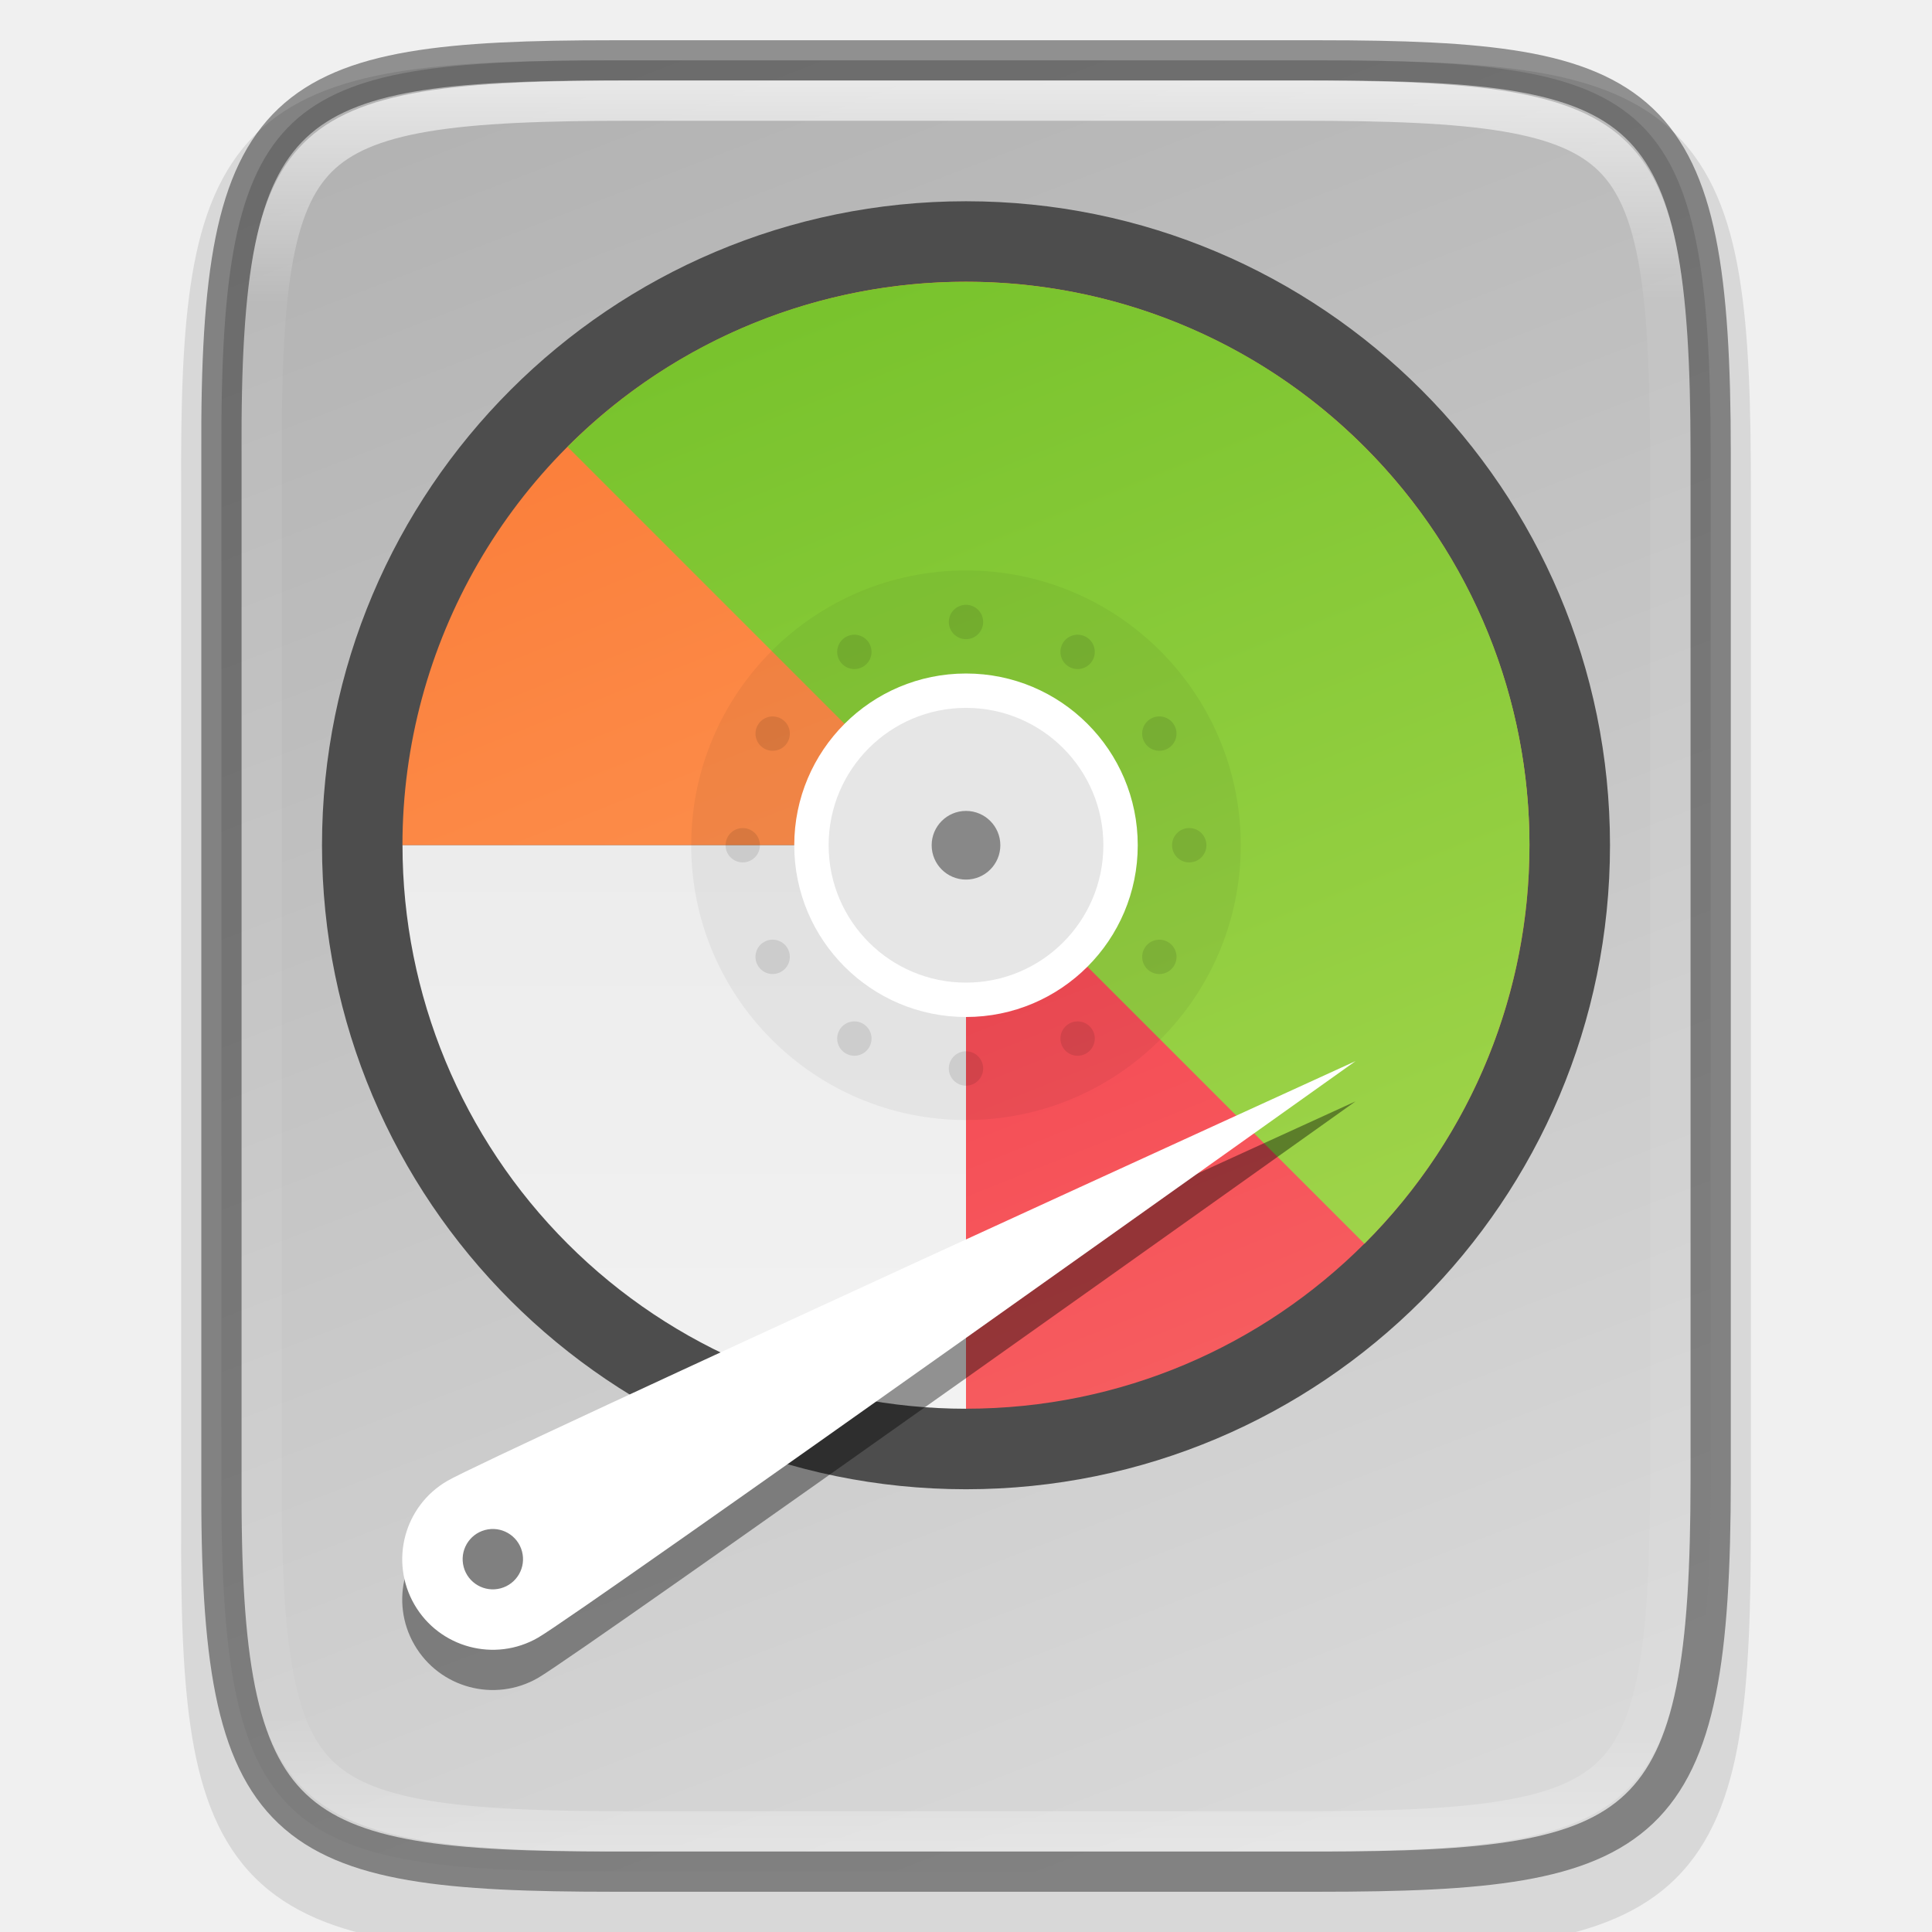
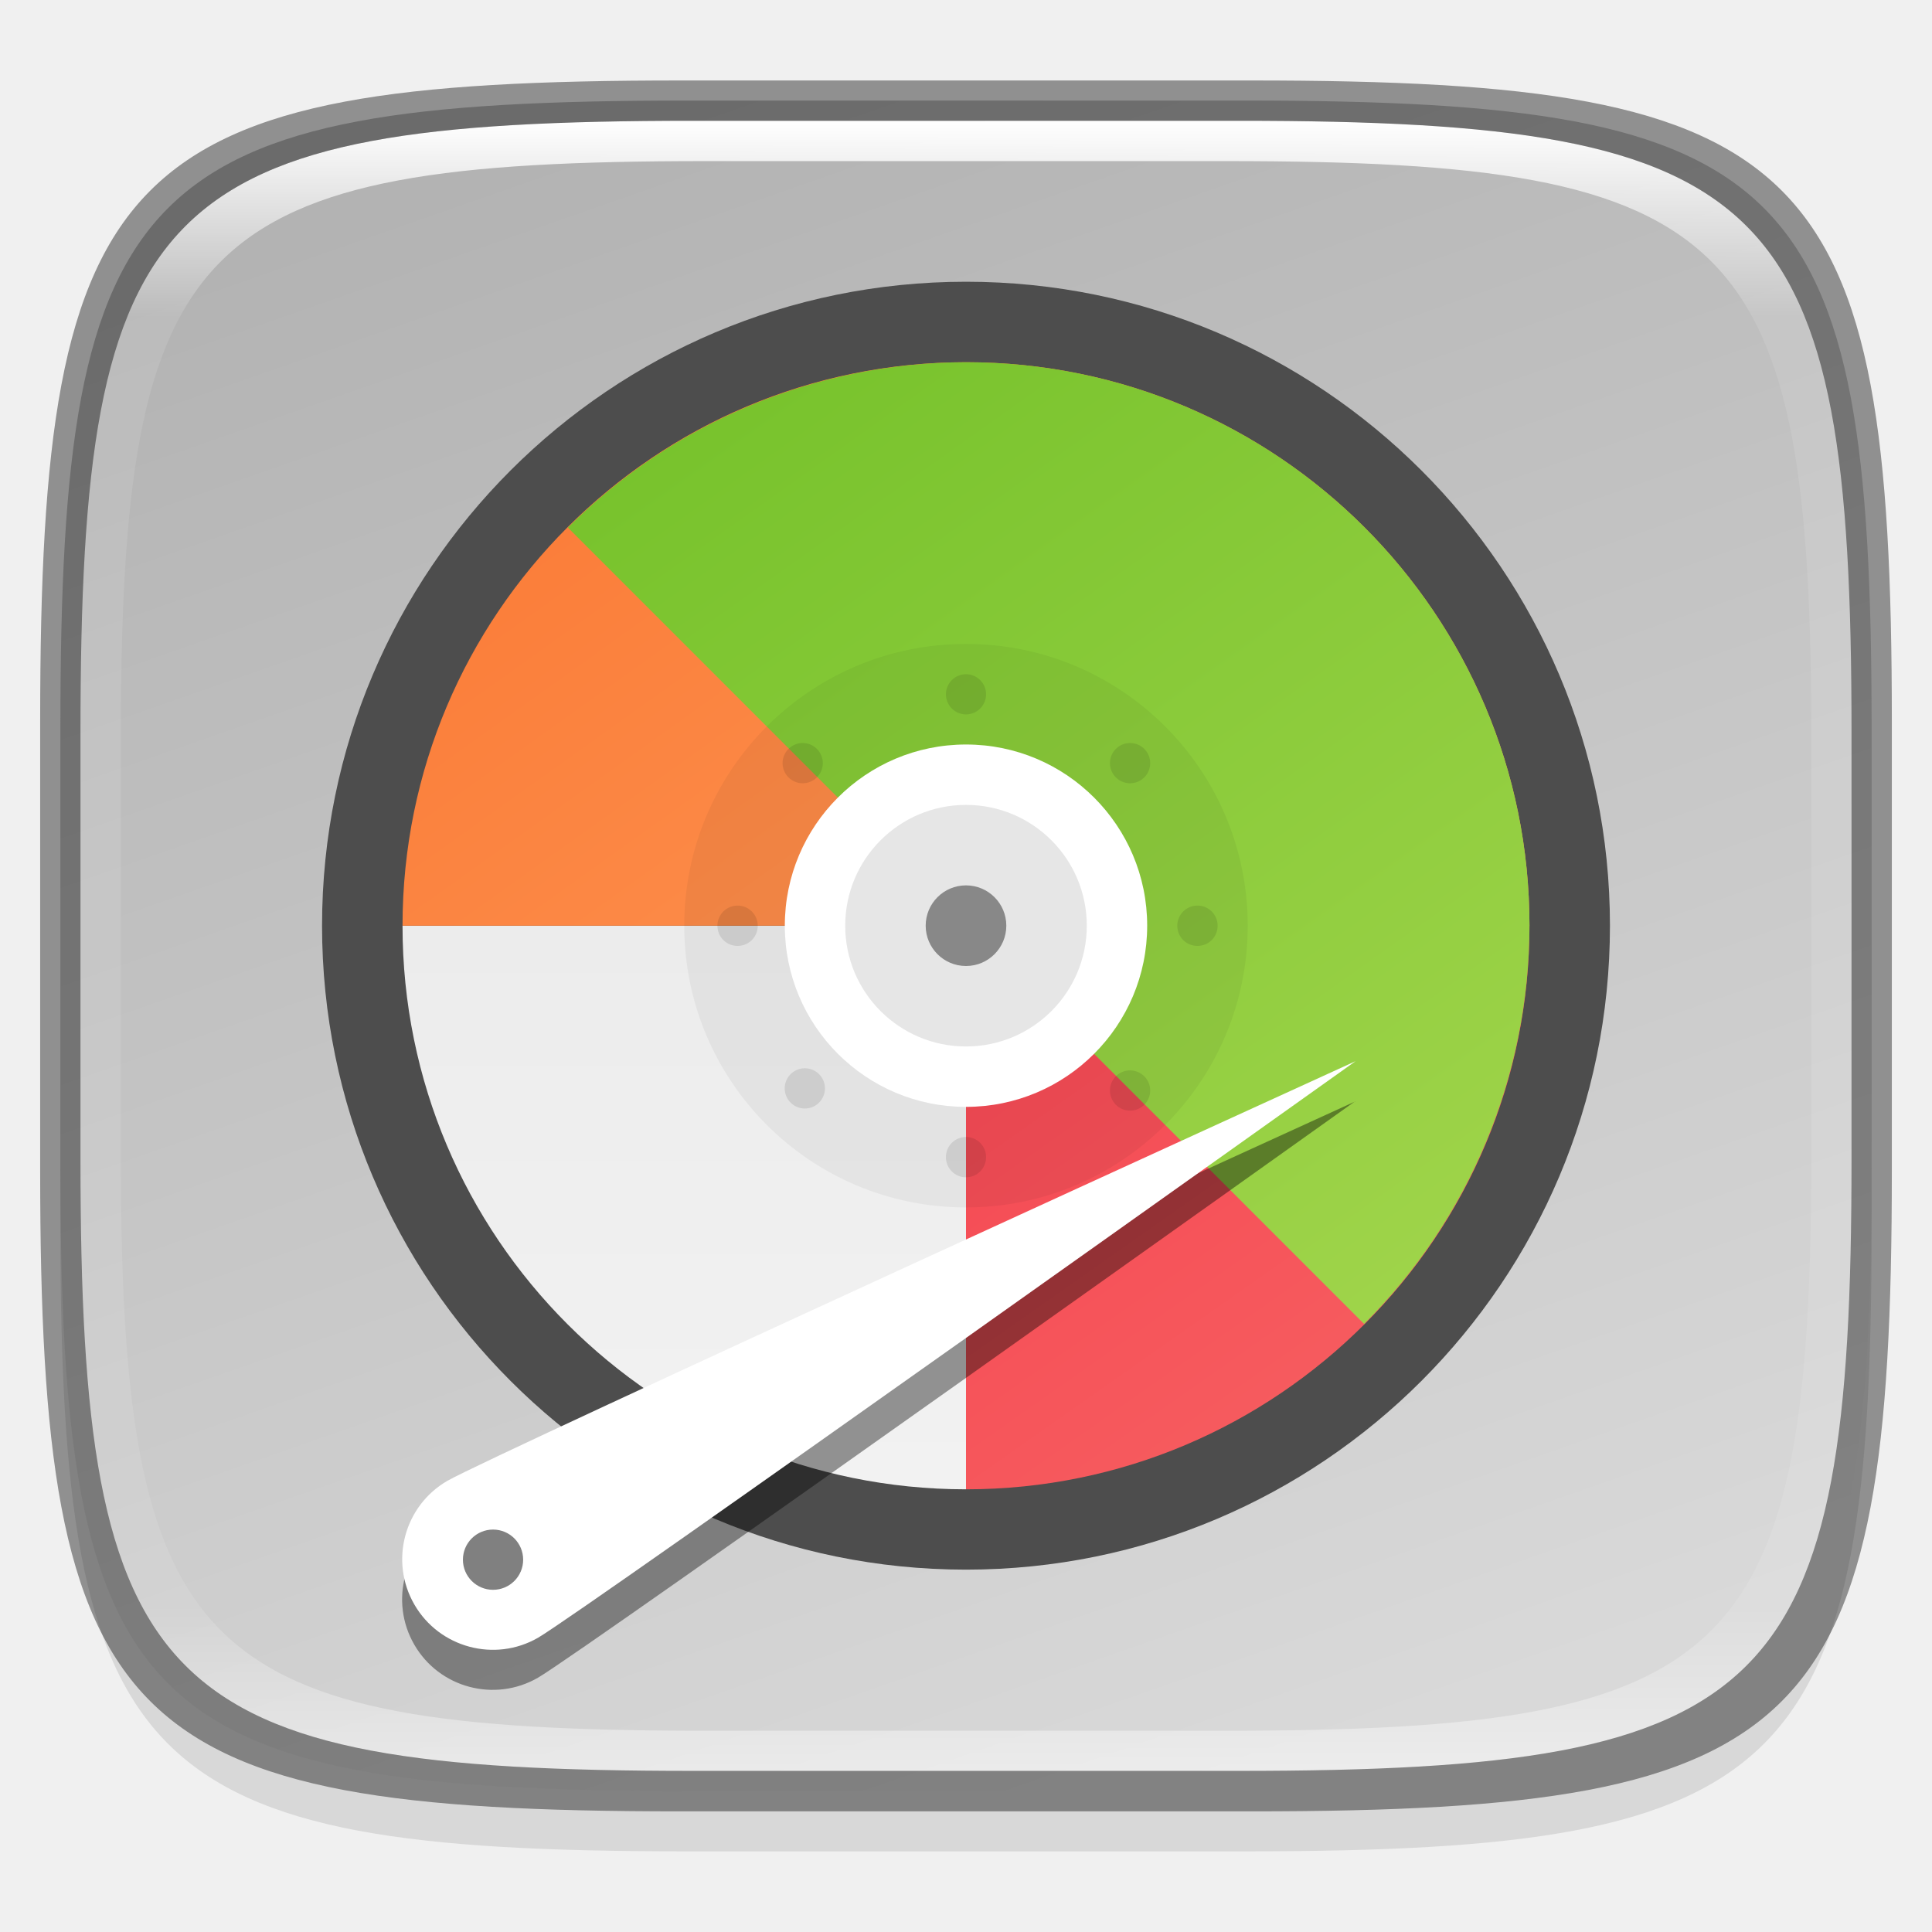
- <svg xmlns="http://www.w3.org/2000/svg" width="48" height="48" version="1">
-   <defs>
-     <linearGradient id="linearGradient3194" x1="335.23" x2="352.27" y1="61.5" y2="106" gradientTransform="translate(-320,-60)" gradientUnits="userSpaceOnUse">
-       <stop stop-color="#b3b3b3" offset="0" />
-       <stop stop-color="#d9d9d9" offset="1" />
+ <svg xmlns="http://www.w3.org/2000/svg" xmlns:xlink="http://www.w3.org/1999/xlink" width="48" height="48" viewBox="0 0 12.7 12.7" version="1.1" id="svg5">
+   <defs id="defs2">
+     <linearGradient id="linearGradient6369">
+       <stop style="stop-color:#f22c42;stop-opacity:1;" offset="0" id="stop6365" />
+       <stop style="stop-color:#f76363;stop-opacity:1" offset="1" id="stop6367" />
    </linearGradient>
-     <linearGradient id="linearGradient1004" x1="344" x2="344" y1="62" y2="106" gradientUnits="userSpaceOnUse">
-       <stop stop-color="#fff" offset="0" />
-       <stop stop-color="#fff" stop-opacity=".098" offset=".125" />
-       <stop stop-color="#fff" stop-opacity=".098" offset=".925" />
-       <stop stop-color="#fff" stop-opacity=".498" offset="1" />
+     <linearGradient id="linearGradient4828">
+       <stop style="stop-color:#76c22b;stop-opacity:1" offset="0" id="stop4824" />
+       <stop style="stop-color:#a6d74f;stop-opacity:1" offset="1" id="stop4826" />
    </linearGradient>
-     <clipPath id="clipPath994">
-       <path d="m335.73 62c-8.824 0-9.774 0.906-9.73 9.748v12.252 12.252c-0.043 8.842 0.906 9.748 9.73 9.748h16.539c8.824 0 9.73-0.906 9.73-9.748v-12.252-12.252c0-8.842-0.906-9.748-9.73-9.748z" color="#000000" fill="#cdcdcd" />
-     </clipPath>
-     <linearGradient id="linearGradient1742-0" x1="-128" x2="-192" y1="-64" y2="-224" gradientTransform="translate(-145.69 -12.382)" gradientUnits="userSpaceOnUse">
-       <stop stop-color="#fb7c38" offset="0" />
-       <stop stop-color="#fda463" offset="1" />
+     <linearGradient id="linearGradient2981">
+       <stop style="stop-color:#fb7c38;stop-opacity:1;" offset="0" id="stop2977" />
+       <stop style="stop-color:#fda463;stop-opacity:1" offset="1" id="stop2979" />
    </linearGradient>
-     <linearGradient id="linearGradient1373" x1="-128" x2="-192" y1="-64" y2="-224" gradientTransform="translate(-145.69 -12.382)" gradientUnits="userSpaceOnUse">
-       <stop stop-color="#f22c42" offset="0" />
-       <stop stop-color="#f76363" offset="1" />
+     <linearGradient id="linearGradient2221">
+       <stop style="stop-color:#e6e6e6;stop-opacity:1;" offset="0" id="stop2217" />
+       <stop style="stop-color:#f2f2f2;stop-opacity:1" offset="1" id="stop2219" />
    </linearGradient>
-     <linearGradient id="linearGradient1371" x1="-128" x2="-192" y1="-64" y2="-224" gradientTransform="translate(-145.69 -12.382)" gradientUnits="userSpaceOnUse">
-       <stop stop-color="#76c22b" offset="0" />
-       <stop stop-color="#a6d74f" offset="1" />
+     <linearGradient id="linearGradient3598">
+       <stop style="stop-color:#b3b3b3;stop-opacity:1" offset="0" id="stop3594" />
+       <stop style="stop-color:#d9d9d9;stop-opacity:1" offset="1" id="stop3596" />
    </linearGradient>
-     <linearGradient id="linearGradient1673" x1="324" x2="324" y1="67" y2="95" gradientTransform="translate(20)" gradientUnits="userSpaceOnUse">
-       <stop stop-color="#e6e6e6" offset="0" />
-       <stop stop-color="#f2f2f2" offset="1" />
+     <linearGradient id="linearGradient1871">
+       <stop style="stop-color:#ffffff;stop-opacity:1;" offset="0" id="stop1867" />
+       <stop style="stop-color:#ffffff;stop-opacity:0.1" offset="0.12" id="stop2515" />
+       <stop style="stop-color:#ffffff;stop-opacity:0.102" offset="0.9" id="stop2581" />
+       <stop style="stop-color:#ffffff;stop-opacity:0.502" offset="1" id="stop1869" />
    </linearGradient>
+     <linearGradient xlink:href="#linearGradient1871" id="linearGradient1873" x1="17.223" y1="3.5" x2="17.223" y2="44.466" gradientUnits="userSpaceOnUse" gradientTransform="matrix(0.2645833,0,0,0.2645833,0,-0.1322917)" />
+     <linearGradient xlink:href="#linearGradient3598" id="linearGradient3600" x1="4.518" y1="0.667" x2="8.357" y2="11.646" gradientUnits="userSpaceOnUse" />
+     <linearGradient xlink:href="#linearGradient2221" id="linearGradient2223" x1="24" y1="8" x2="24" y2="36" gradientUnits="userSpaceOnUse" gradientTransform="matrix(0.2645833,0,0,0.2645833,0,0.2645832)" />
+     <linearGradient xlink:href="#linearGradient2981" id="linearGradient2983" x1="3.704" y1="2.646" x2="8.996" y2="10.054" gradientUnits="userSpaceOnUse" gradientTransform="translate(0,0.2645832)" />
+     <linearGradient xlink:href="#linearGradient4828" id="linearGradient4830" x1="14.107" y1="9.946" x2="34" y2="37.946" gradientUnits="userSpaceOnUse" gradientTransform="matrix(0.2645833,0,0,0.2645833,0,0.2645832)" />
+     <linearGradient xlink:href="#linearGradient6369" id="linearGradient6371" x1="13.818" y1="9.788" x2="34.061" y2="38.576" gradientUnits="userSpaceOnUse" gradientTransform="matrix(0.2645833,0,0,0.2645833,0,0.2645832)" />
  </defs>
-   <path d="m15.231 1.5c-2.223 0-3.974 0.051-5.414 0.293-1.44 0.242-2.619 0.695-3.482 1.557-0.863 0.861-1.319 2.039-1.559 3.481-0.24 1.441-0.286 3.195-0.275 5.424v12.746 12.752c-0.011 2.225 0.036 3.978 0.275 5.418 0.24 1.441 0.695 2.619 1.559 3.481 0.863 0.861 2.042 1.315 3.482 1.557 1.44 0.242 3.191 0.293 5.414 0.293h17.539c2.223 0 3.973-0.051 5.41-0.293 1.437-0.242 2.612-0.697 3.473-1.559 0.86-0.862 1.313-2.039 1.555-3.478 0.241-1.44 0.293-3.19 0.293-5.418v-12.752-12.752c0-2.228-0.051-3.978-0.293-5.418-0.241-1.44-0.694-2.617-1.555-3.478-0.86-0.862-2.035-1.317-3.473-1.559-1.437-0.242-3.187-0.293-5.41-0.293z" color="#000000" color-rendering="auto" dominant-baseline="auto" image-rendering="auto" opacity=".1" shape-rendering="auto" solid-color="#000000" style="font-feature-settings:normal;font-variant-alternates:normal;font-variant-caps:normal;font-variant-ligatures:normal;font-variant-numeric:normal;font-variant-position:normal;isolation:auto;mix-blend-mode:normal;shape-padding:0;text-decoration-color:#000000;text-decoration-line:none;text-decoration-style:solid;text-indent:0;text-orientation:mixed;text-transform:none;white-space:normal" />
-   <path d="m15.232 1.5c-8.232 0-9.774 0.906-9.73 9.748v12.752 12.752c-0.043 8.842 1.499 9.748 9.73 9.748h17.539c8.229 0 9.73-0.906 9.73-9.748v-12.752-12.752c0-8.842-1.501-9.748-9.73-9.748z" color="#000000" fill="url(#linearGradient3194)" />
-   <path d="m15.232 1.5c-8.232 0-9.774 0.906-9.73 9.748v12.752 12.752c-0.043 8.842 1.499 9.748 9.73 9.748h17.539c8.229 0 9.73-0.906 9.73-9.748v-12.752-12.752c0-8.842-1.501-9.748-9.73-9.748z" color="#000000" fill="none" opacity=".4" stroke="#000" />
-   <path transform="translate(-320,-60)" d="m335.73 62c-8.824 0-9.774 0.906-9.73 9.748v12.252 12.252c-0.043 8.842 0.906 9.748 9.73 9.748h16.539c8.824 0 9.73-0.906 9.73-9.748v-12.252-12.252c0-8.842-0.906-9.748-9.73-9.748z" clip-path="url(#clipPath994)" color="#000000" fill="none" opacity=".7" stroke="url(#linearGradient1004)" stroke-width="2" />
-   <circle cx="24" cy="21" r="16" color="#000000" fill="#4d4d4d" />
-   <g transform="translate(-320,-60)" enable-background="new">
-     <g transform="matrix(.19718 0 0 .19718 285.3 50.953)" stroke-width="5.071">
-       <path transform="scale(-1)" d="m-226.69-152.38a71 71 0 0 1-35.5 61.488 71 71 0 0 1-71-2e-6 71 71 0 0 1-35.5-61.488h71z" enable-background="new" fill="url(#linearGradient1742-0)" />
-       <path transform="scale(-1)" d="m-368.69-152.38a71 71 0 0 1 71-71v71z" enable-background="new" fill="url(#linearGradient1373)" />
-       <path transform="scale(-1)" d="m-247.49-102.18a71 71 0 0 1-100.41 0 71 71 0 0 1-1e-5 -100.41l50.205 50.205z" enable-background="new" fill="url(#linearGradient1371)" />
-     </g>
-     <path d="m344 95a14 14 0 0 1-9.899-4.101 14 14 0 0 1-4.101-9.899h14z" fill="url(#linearGradient1673)" />
+   <path id="rect3143" style="opacity:0.1;fill:#000000;fill-opacity:1;stroke-width:0.265" d="m 4.516,1.058 c -3.604,0 -4.119,0.514 -4.119,4.114 v 2.884 c 0,3.601 0.515,4.114 4.119,4.114 h 3.668 c 3.604,0 4.119,-0.514 4.119,-4.114 v -2.884 c 0,-3.601 -0.515,-4.114 -4.119,-4.114 z" />
+   <path style="display:inline;fill:url(#linearGradient3600);fill-opacity:1;stroke:none;stroke-width:0.099;stroke-linecap:round;stroke-linejoin:round;stroke-miterlimit:4;stroke-dasharray:none;stroke-dashoffset:0;stroke-opacity:1;enable-background:new" d="m 8.184,0.661 c 3.604,0 4.119,0.514 4.119,4.114 v 2.884 c 0,3.601 -0.515,4.114 -4.119,4.114 H 4.516 c -3.604,0 -4.119,-0.514 -4.119,-4.114 v -2.884 c 0,-3.601 0.515,-4.114 4.119,-4.114 z" id="rect877" />
+   <path id="rect1565" style="opacity:1;fill:url(#linearGradient1873);fill-opacity:1;stroke-width:0.265" d="m 4.557,0.794 c -3.524,0 -4.028,0.501 -4.028,4.016 v 2.815 c 0,3.515 0.504,4.016 4.028,4.016 h 3.586 c 3.524,0 4.028,-0.501 4.028,-4.016 V 4.81 c 0,-3.515 -0.504,-4.016 -4.028,-4.016 z m 0.082,0.265 h 3.423 c 3.364,0 3.845,0.477 3.845,3.82 v 2.678 c 0,3.343 -0.481,3.82 -3.845,3.82 h -3.423 c -3.364,0 -3.845,-0.477 -3.845,-3.82 V 4.879 c 0,-3.343 0.481,-3.82 3.845,-3.82 z" />
+   <path id="rect1370" style="opacity:0.4;fill:#000000;fill-opacity:1;stroke-width:0.265" d="m 4.475,0.529 c -3.684,0 -4.211,0.526 -4.211,4.213 v 2.952 c 0,3.686 0.526,4.213 4.211,4.213 H 8.225 c 3.684,0 4.211,-0.526 4.211,-4.213 V 4.742 c 0,-3.686 -0.526,-4.213 -4.211,-4.213 z m 0.082,0.265 h 3.586 c 3.524,0 4.028,0.501 4.028,4.016 v 2.815 c 0,3.515 -0.504,4.016 -4.028,4.016 H 4.557 c -3.524,0 -4.028,-0.501 -4.028,-4.016 V 4.81 c 0,-3.515 0.504,-4.016 4.028,-4.016 z" />
+   <circle style="fill:#4d4d4d;fill-opacity:1;stroke-width:0.265;stroke-linejoin:round" id="path1307" cx="6.35" cy="6.085" r="4.233" />
+   <path id="path2134" style="fill:url(#linearGradient2223);fill-opacity:1;stroke-width:0.529;stroke-linejoin:round" d="M 2.646,6.085 A 3.704,3.704 0 0 0 6.35,9.79 V 6.085 Z" />
+   <path id="path2763" style="fill:url(#linearGradient2983);fill-opacity:1;stroke-width:0.247;stroke-linejoin:round" d="M 6.35,2.381 A 3.704,3.704 0 0 0 2.646,6.085 H 10.054 A 3.704,3.704 0 0 0 6.35,2.381 Z" />
+   <path id="path6002" style="opacity:1;fill:url(#linearGradient6371);fill-opacity:1;stroke-width:0.265;stroke-linejoin:round" d="M 6.35,6.085 V 9.79 A 3.704,3.704 0 0 0 10.054,6.085 Z" />
+   <path id="path4332" style="fill:url(#linearGradient4830);fill-opacity:1;stroke-width:0.265;stroke-linejoin:round" d="M 6.35,2.381 A 3.704,3.704 0 0 0 3.733,3.468 L 8.967,8.703 A 3.704,3.704 0 0 0 10.054,6.085 3.704,3.704 0 0 0 6.35,2.381 Z" />
+   <circle style="opacity:0.05;fill:#000000;fill-opacity:1;stroke-width:0.265;stroke-linejoin:round" id="path7273" cx="6.35" cy="6.085" r="1.852" />
+   <circle style="opacity:1;fill:#ffffff;fill-opacity:1;stroke-width:0.265;stroke-linejoin:round" id="path7417" cx="6.35" cy="6.085" r="1.191" />
+   <circle style="opacity:0.1;fill:#000000;fill-opacity:1;stroke-width:0.265;stroke-linejoin:round" id="path7675" cx="6.35" cy="6.085" r="0.794" />
+   <g id="g7804" transform="translate(0,0.2645832)">
+     <path id="rect1361" style="opacity:0.4;fill:#000000;stroke-width:1.411;stroke-linejoin:round" d="m 8.91,6.975 c 0,0 -5.684,2.594 -5.969,2.758 -0.285,0.164 -0.382,0.529 -0.218,0.813 0.164,0.285 0.529,0.382 0.813,0.218 0.285,-0.164 5.373,-3.79 5.373,-3.79 z" />
+     <path id="rect1551" style="fill:#ffffff;fill-opacity:1;stroke-width:0.265;stroke-linejoin:round" d="m 8.911,6.711 c 0,0 -5.684,2.594 -5.969,2.758 C 2.657,9.633 2.559,9.998 2.724,10.283 2.888,10.567 3.253,10.665 3.537,10.501 3.822,10.336 8.911,6.711 8.911,6.711 Z" />
+     <circle style="fill:#808080;fill-opacity:1;stroke-width:0.155;stroke-linejoin:round" id="path1686" cx="3.241" cy="9.988" r="0.198" />
  </g>
-   <g transform="matrix(.18111 -.048529 .048529 .18111 -45.068 18.003)" enable-background="new" opacity=".4" stroke-width="5.333">
-     <path d="m392.75 156.92s-117.99 44.04-124.4 45.755c-6.402 1.715-12.982-2.084-14.697-8.485-1.715-6.402 2.084-12.982 8.485-14.697 6.402-1.715 130.61-22.573 130.61-22.573z" enable-background="new" opacity="1" />
-     <circle cx="265.25" cy="191.08" r="4" enable-background="new" opacity="1" />
-   </g>
-   <g transform="matrix(.18111 -.048529 .048529 .18111 -45.068 17.003)" enable-background="new" stroke-width="5.333">
-     <path d="m392.75 156.92s-117.99 44.04-124.4 45.755c-6.402 1.715-12.982-2.084-14.697-8.485-1.715-6.402 2.084-12.982 8.485-14.697 6.402-1.715 130.61-22.573 130.61-22.573z" enable-background="new" fill="#fff" />
-     <circle cx="265.25" cy="191.08" r="4" enable-background="new" fill="#808080" />
-   </g>
-   <ellipse cx="24" cy="21" rx="6.827" ry="6.827" enable-background="new" opacity=".05" />
-   <ellipse cx="24" cy="21" rx="4.267" ry="4.267" enable-background="new" fill="#fff" />
-   <g transform="matrix(.21333 0 0 .21333 -8.4265 -12.28)" enable-background="new" opacity=".1" stroke-width="4.688">
-     <circle transform="rotate(-30)" cx="53.636" cy="185.1" r="2" opacity="1" />
-     <circle transform="rotate(-30)" cx="53.636" cy="237.1" r="2" opacity="1" />
-     <circle transform="rotate(-60)" cx="-59.1" cy="183.64" r="2" opacity="1" />
-     <circle transform="rotate(-60)" cx="-59.1" cy="235.64" r="2" opacity="1" />
-     <circle transform="rotate(-90)" cx="-156" cy="126" r="2" opacity="1" />
-     <circle transform="rotate(-90)" cx="-156" cy="178" r="2" opacity="1" />
-     <circle transform="rotate(240)" cx="-211.1" cy="27.636" r="2" opacity="1" />
-     <circle transform="rotate(240)" cx="-211.1" cy="79.636" r="2" opacity="1" />
-     <circle transform="rotate(210 152 156)" cx="152" cy="130" r="2" enable-background="new" opacity="1" />
-     <circle transform="rotate(210 152 156)" cx="152" cy="182" r="2" enable-background="new" opacity="1" />
-     <circle transform="scale(-1)" cx="-152" cy="-182" r="2" opacity="1" />
-     <circle transform="scale(-1)" cx="-152" cy="-130" r="2" opacity="1" />
-   </g>
-   <ellipse cx="24" cy="21" rx="3.413" ry="3.413" enable-background="new" opacity=".1" />
-   <ellipse cx="24" cy="21" rx=".853" ry=".853" enable-background="new" fill="#888" />
+   <circle style="opacity:1;fill:#888888;fill-opacity:1;stroke-width:0.265;stroke-linejoin:round" id="path7828" cx="6.35" cy="6.085" r="0.265" />
+   <path id="path8108" style="opacity:0.1;fill:#000000;fill-opacity:1;stroke-width:0.265;stroke-linejoin:round" d="M 6.35,4.432 A 0.132,0.132 0 0 0 6.218,4.564 0.132,0.132 0 0 0 6.35,4.696 0.132,0.132 0 0 0 6.482,4.564 0.132,0.132 0 0 0 6.35,4.432 Z M 5.262,4.885 a 0.132,0.132 0 0 0 -0.079,0.038 0.132,0.132 0 0 0 0,0.187 0.132,0.132 0 0 0 0.187,0 0.132,0.132 0 0 0 0,-0.187 0.132,0.132 0 0 0 -0.109,-0.038 z m 2.152,0 a 0.132,0.132 0 0 0 -0.079,0.038 0.132,0.132 0 0 0 0,0.187 0.132,0.132 0 0 0 0.187,0 0.132,0.132 0 0 0 0,-0.187 0.132,0.132 0 0 0 -0.108,-0.038 z M 4.848,5.953 A 0.132,0.132 0 0 0 4.716,6.085 0.132,0.132 0 0 0 4.848,6.218 0.132,0.132 0 0 0 4.981,6.085 0.132,0.132 0 0 0 4.848,5.953 Z m 3.023,0 A 0.132,0.132 0 0 0 7.739,6.085 0.132,0.132 0 0 0 7.871,6.218 0.132,0.132 0 0 0 8.004,6.085 0.132,0.132 0 0 0 7.871,5.953 Z M 5.276,7.023 a 0.132,0.132 0 0 0 -0.079,0.038 0.132,0.132 0 0 0 0,0.187 0.132,0.132 0 0 0 0.187,0 0.132,0.132 0 0 0 0,-0.187 A 0.132,0.132 0 0 0 5.276,7.023 Z M 7.414,7.037 a 0.132,0.132 0 0 0 -0.079,0.038 0.132,0.132 0 0 0 0,0.187 0.132,0.132 0 0 0 0.187,0 0.132,0.132 0 0 0 0,-0.187 A 0.132,0.132 0 0 0 7.414,7.037 Z M 6.35,7.474 A 0.132,0.132 0 0 0 6.218,7.607 0.132,0.132 0 0 0 6.35,7.739 0.132,0.132 0 0 0 6.482,7.607 0.132,0.132 0 0 0 6.35,7.474 Z" />
</svg>
